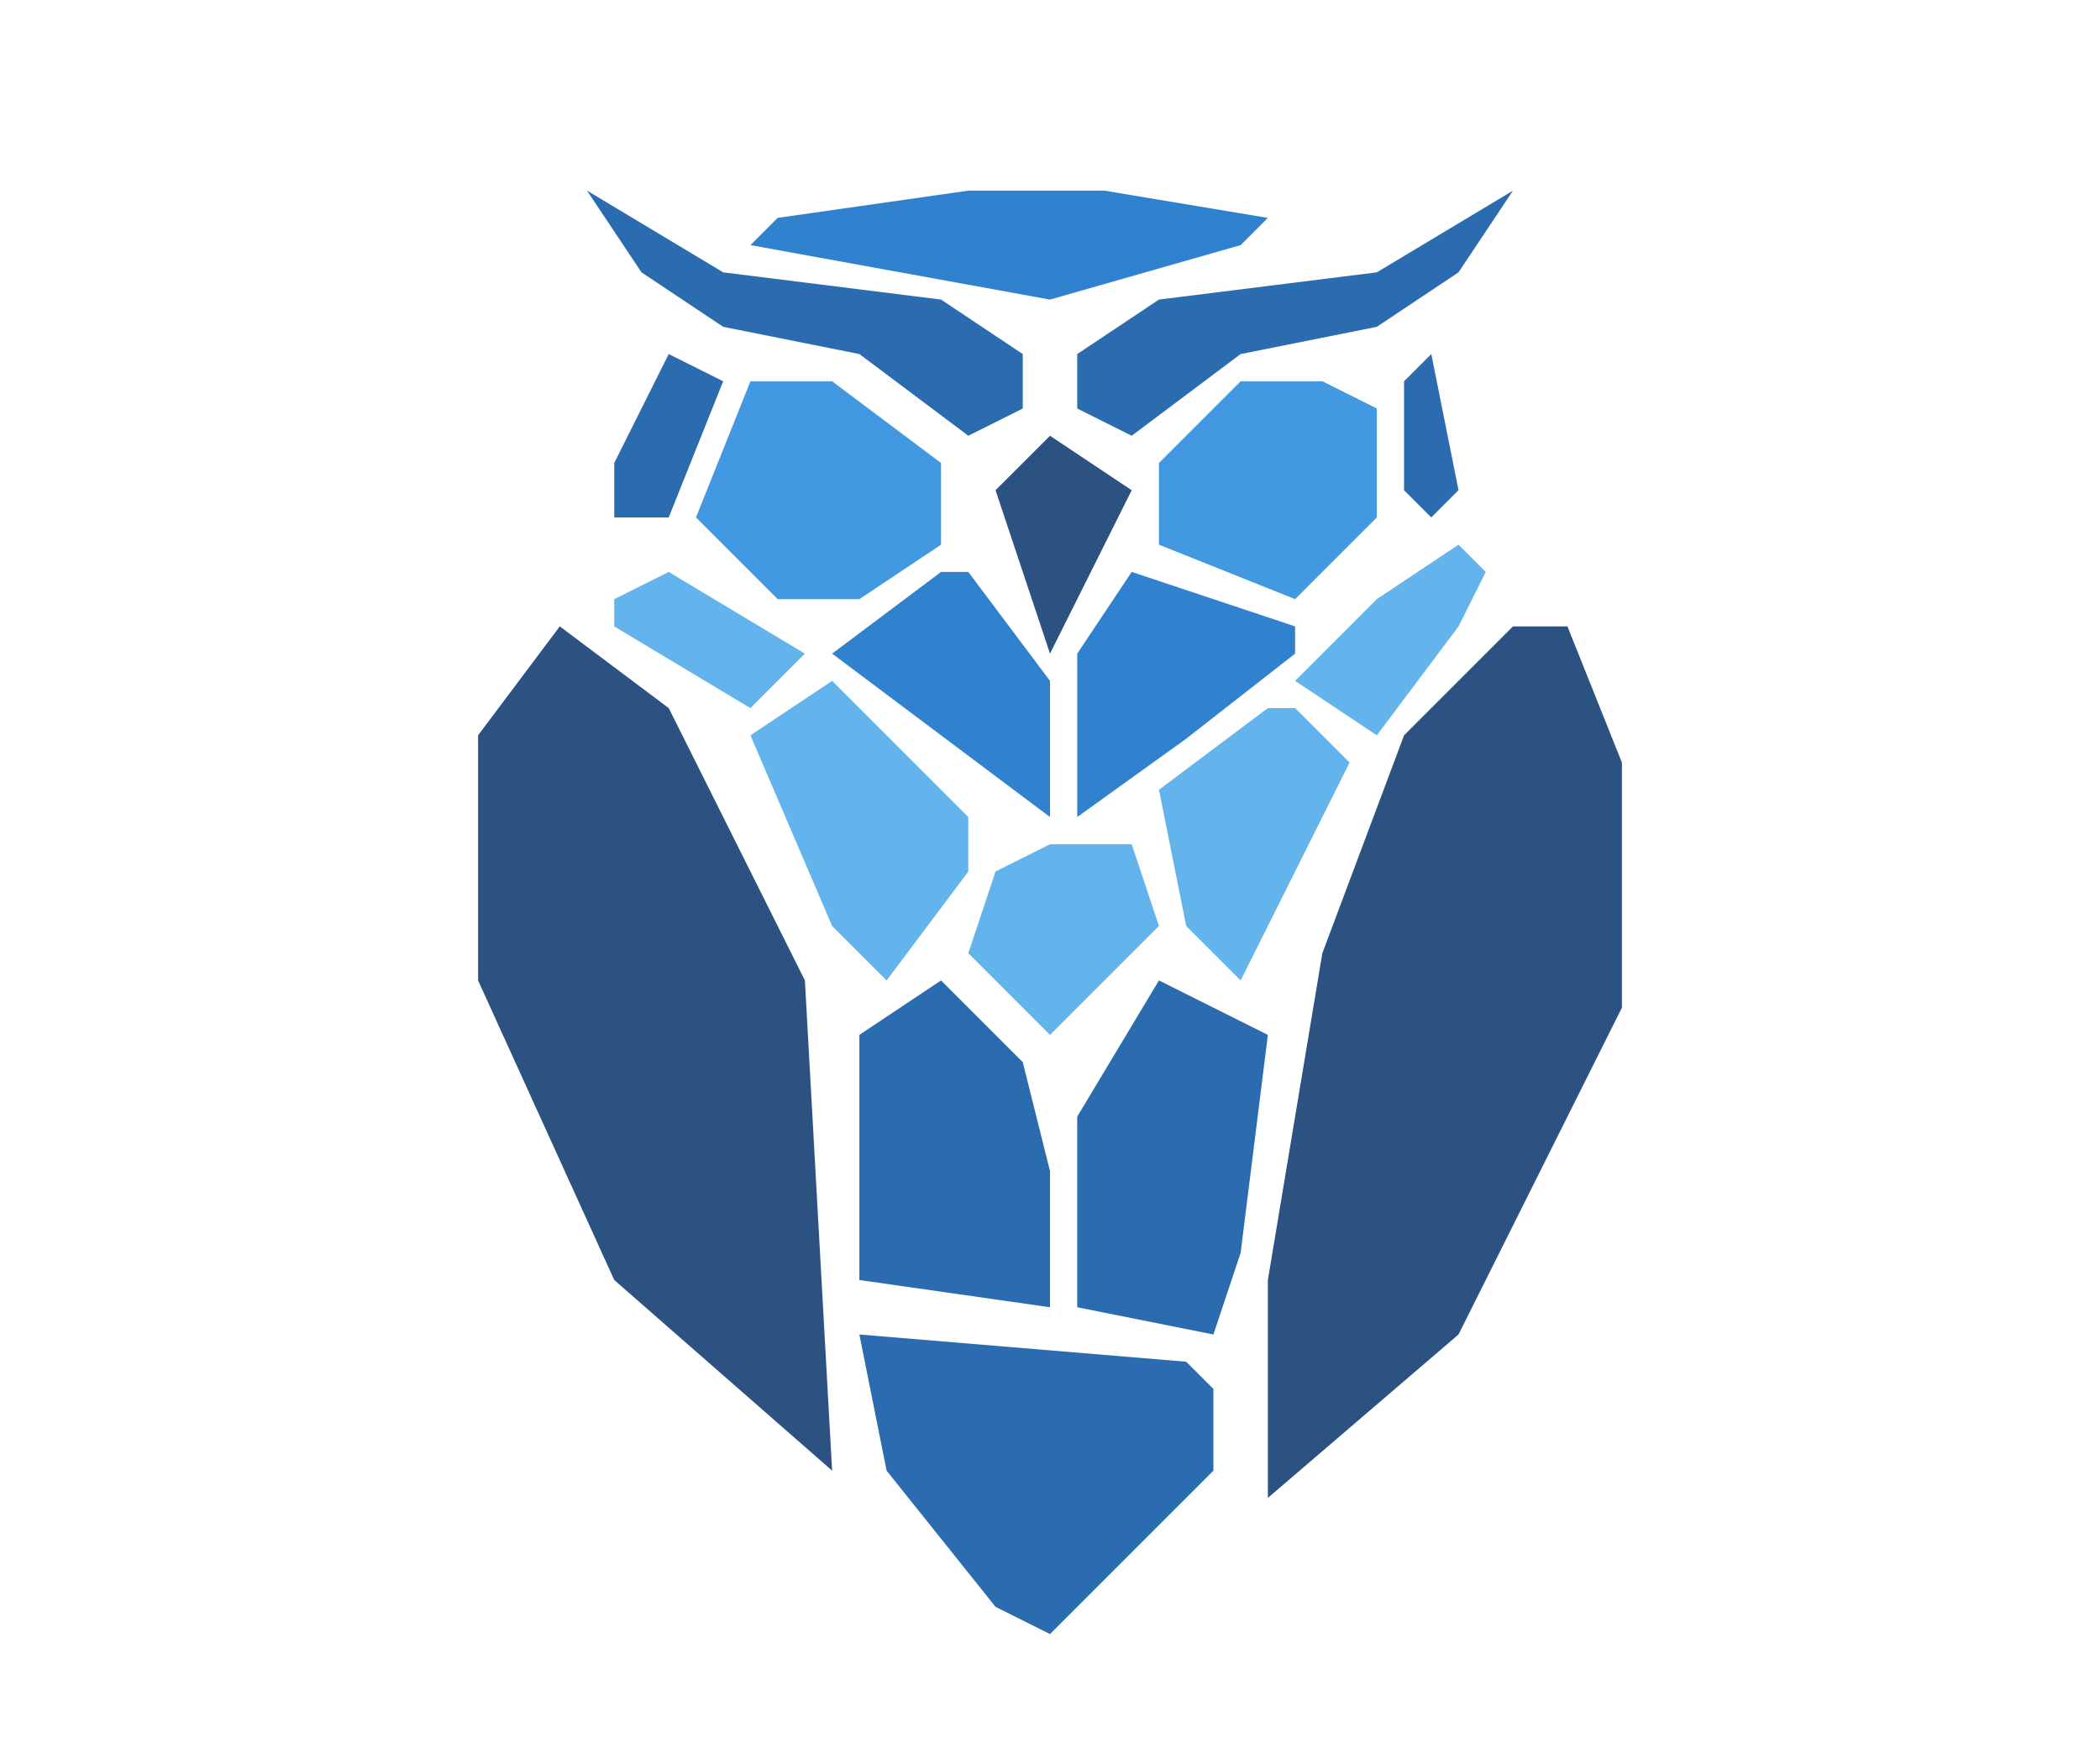
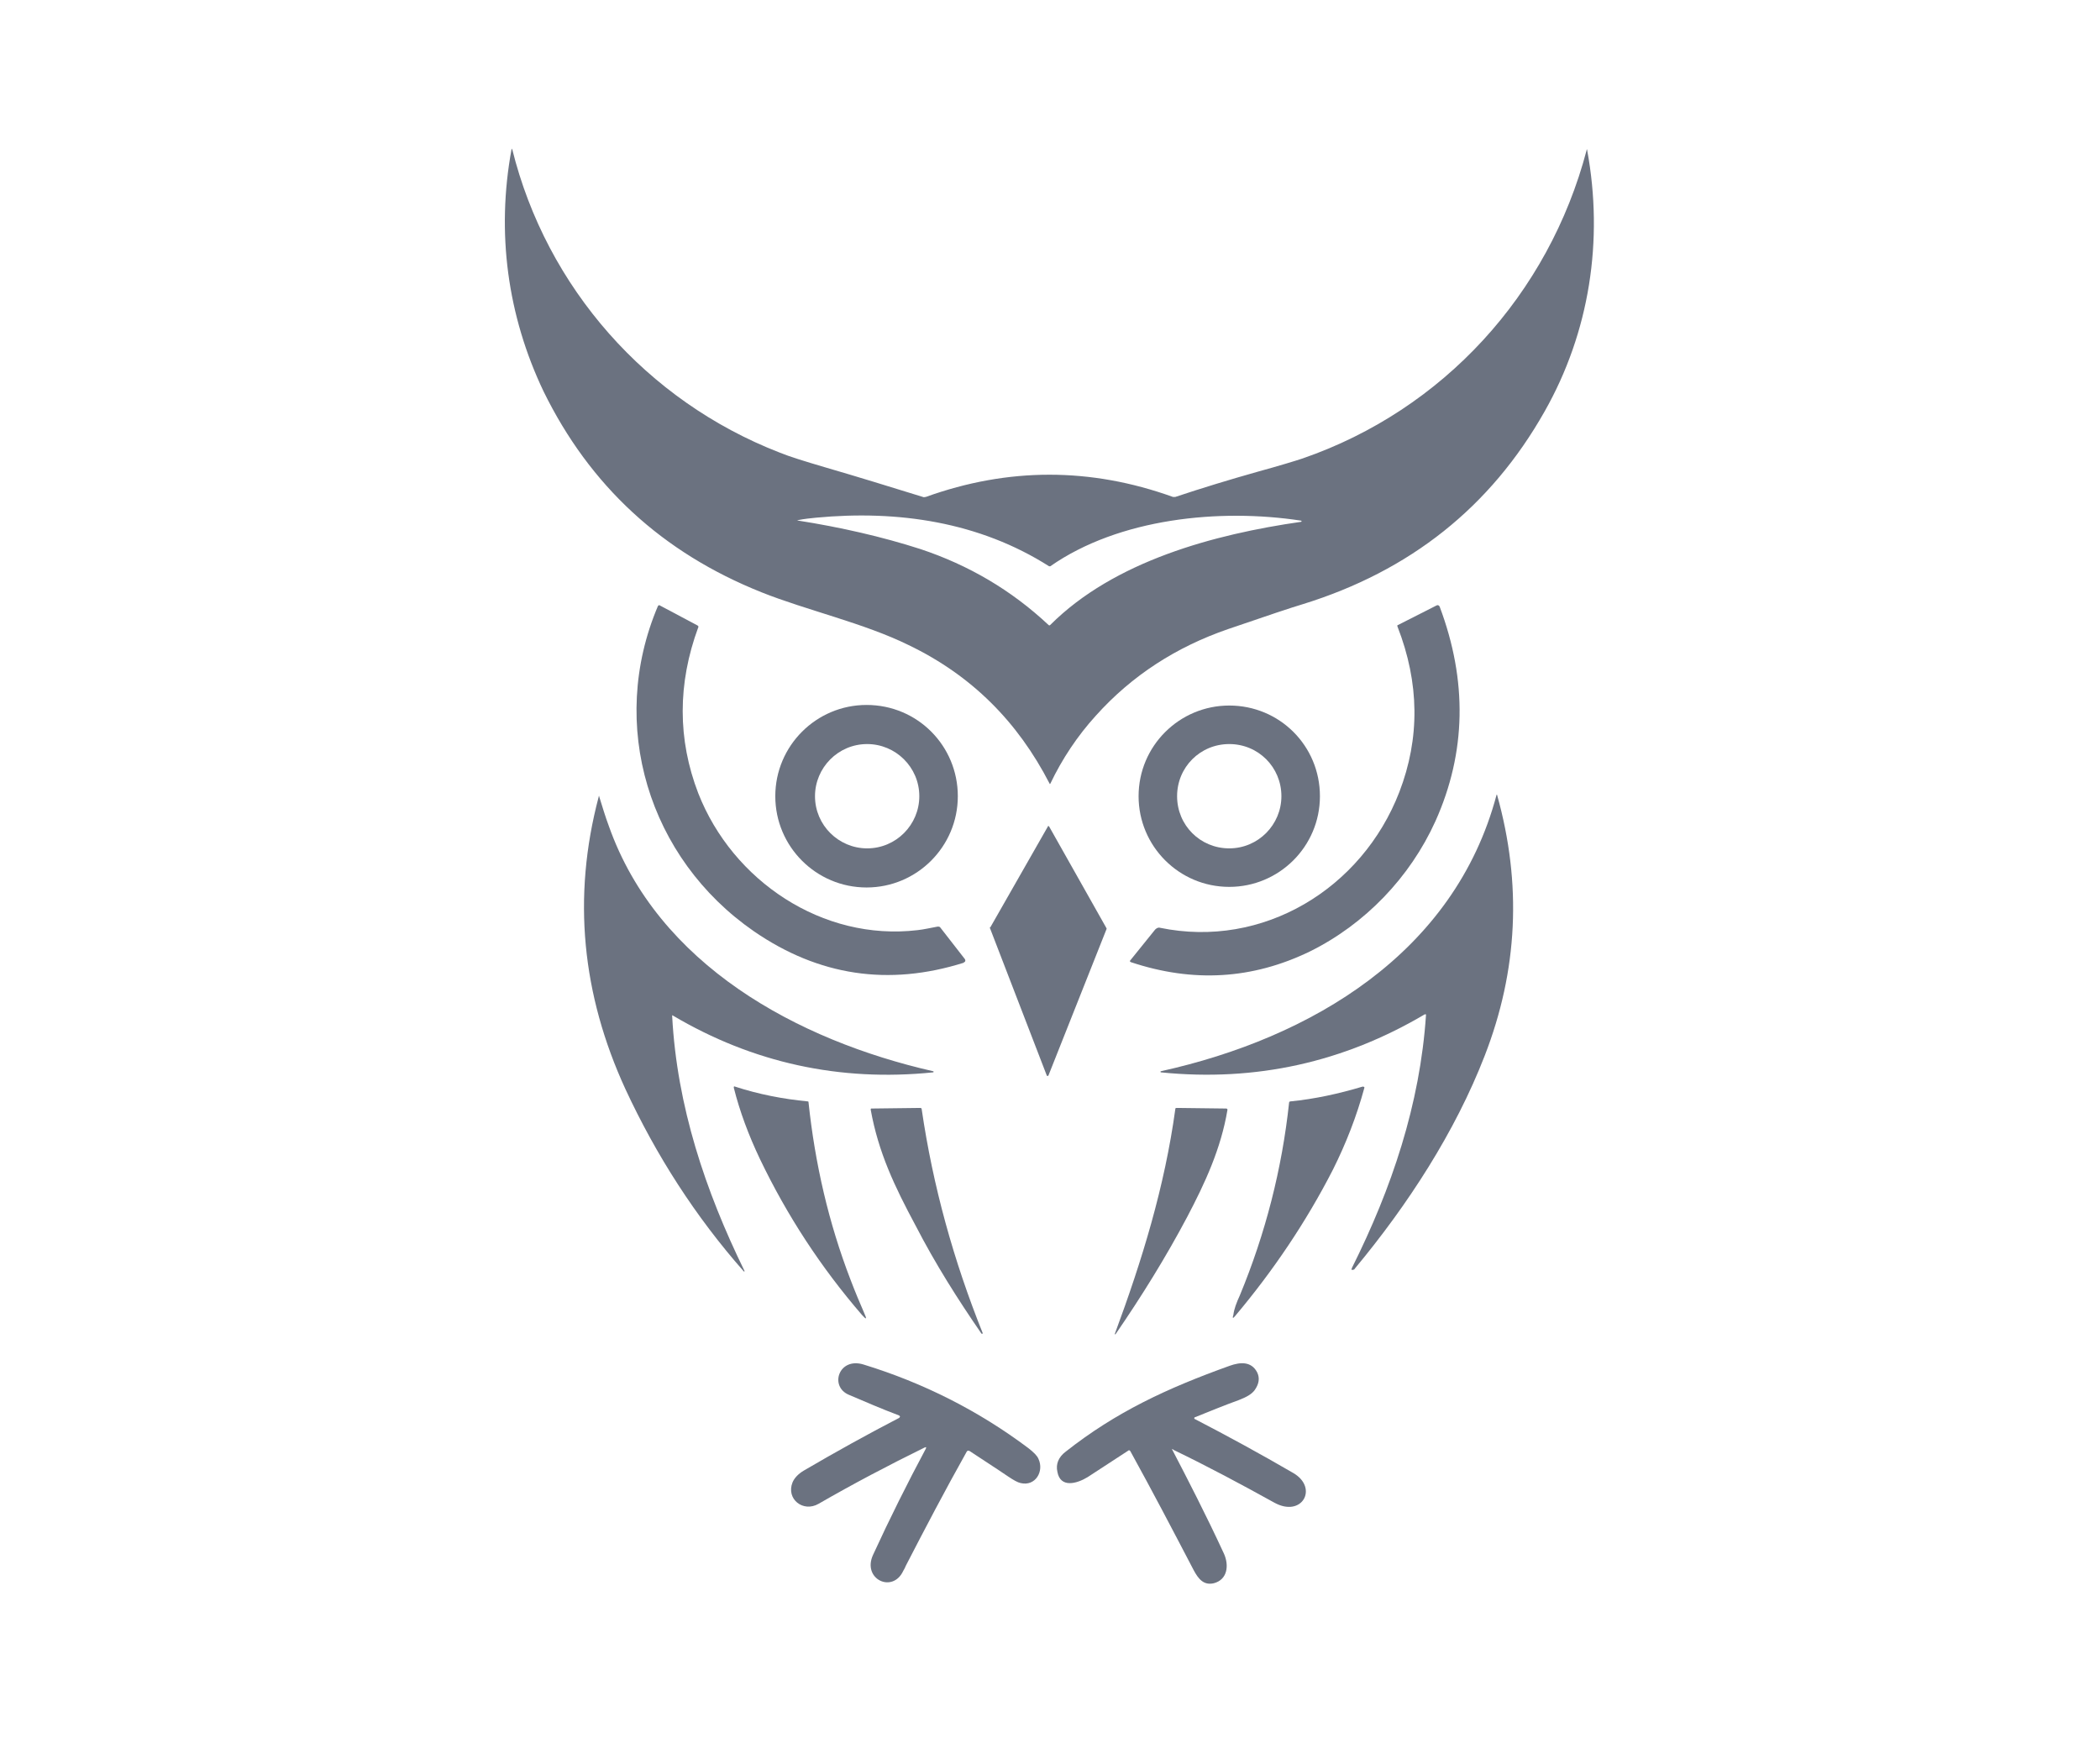
- <svg xmlns="http://www.w3.org/2000/svg" width="100" height="83" x="0" y="0" viewBox="0 0 256 256" style="fill:#000">
-   <g fill="none" stroke-miterlimit="10" font-family="none" font-size="none" style="mix-blend-mode:normal">
-     <path fill="#2C5282" d="m128 64-8 8 8 24 12-24z" />
-     <path fill="#4299E1" d="m84 56-8 20 12 12h12l12-8V68L96 56zM144 68l12-12h12l8 4v16l-12 12-20-8z" />
-     <path fill="#2B6CB0" d="m132 52 12-8 32-4 20-12-8 12-12 8-20 4-16 12-8-4zM124 52l-12-8-32-4-20-12 8 12 12 8 20 4 16 12 8-4z" />
-     <path fill="#3182CE" d="m88 32 28-4h20l24 4-4 4-28 8-44-8zM112 84 96 96l32 24v-20l-12-16zM140 84l-8 12v24l16-11.5L164 96v-4z" />
-     <path fill="#2C5282" d="m56 92-12 16v36l20 44 32 28-4-72-20-40zM196 92l-16 16-12 32-8 48v32l28-24 24-48v-36l-8-20z" />
-     <path fill="#63B3ED" d="m64 88 8-4 20 12-8 8-20-12zM96 100l-12 8 12 28 8 8 12-16v-8zM188 80l4 4-4 8-12 16-12-8 12-12zM160 104l-16 12 4 20 8 8 16-32-8-8zM120 128l-4 12 12 12 16-16-4-12h-12z" />
-     <path fill="#2B6CB0" d="m112 144 12 12 4 16v20l-28-4v-36zM144 144l-12 20v28l20 4 4-12 4-32zM100 196l4 20 16 20 8 4 24-24v-12l-4-4zM72 52l-8 16v8h8l8-20zM180 56l4-4 4 20-4 4-4-4z" />
-   </g>
+ <svg xmlns="http://www.w3.org/2000/svg" width="100" height="83" zoomAndPan="magnify" viewBox="0 0 375 375" preserveAspectRatio="xMidYMid meet" version="1.0">
+   <path fill="#6B7280" d="M 157.086 138.789 C 147.523 134.07 135.027 131.266 125.465 127.441 C 104.047 118.898 88.488 104.492 78.547 84.219 C 70.766 67.898 68.344 50.047 71.66 32.07 C 71.66 32.07 71.66 32.07 71.789 32.07 C 79.184 61.906 100.73 86.258 129.289 97.352 C 131.457 98.242 134.773 99.262 139.109 100.539 C 146.121 102.578 153.133 104.746 160.145 106.914 C 160.402 107.039 160.527 106.914 160.785 106.914 C 178.508 100.539 196.23 100.539 213.953 106.914 C 214.078 106.914 214.336 106.914 214.461 106.914 C 220.199 105 226.066 103.215 231.93 101.559 C 237.031 100.156 240.344 99.137 241.875 98.625 C 272.094 88.172 294.789 63.309 302.949 32.324 C 302.949 32.07 303.074 32.07 303.074 32.324 C 306.645 51.703 303.586 71.469 293.895 88.555 C 282.293 109.082 264.953 122.852 241.875 129.992 C 239.707 130.629 234.352 132.414 225.809 135.348 C 214.719 139.172 205.152 145.293 197.375 153.961 C 193.426 158.297 190.109 163.27 187.559 168.625 C 187.559 168.625 187.43 168.75 187.43 168.625 C 180.547 155.238 170.602 145.293 157.086 138.789 Z M 187.559 121.832 C 187.559 121.832 187.43 121.832 187.305 121.832 C 172.258 112.27 154.793 109.719 137.195 111.375 C 135.922 111.504 134.645 111.629 133.371 111.887 C 132.988 112.012 132.988 112.012 133.371 112.012 C 142.297 113.414 151.348 115.457 159.637 118.133 C 169.965 121.574 179.145 126.93 187.176 134.453 C 187.305 134.582 187.43 134.582 187.559 134.453 C 201.328 120.684 222.879 114.945 241.492 112.27 C 241.492 112.27 241.621 112.27 241.621 112.141 C 241.621 112.141 241.621 112.012 241.492 112.012 C 224.023 109.336 202.348 111.504 187.559 121.832 Z M 187.559 121.832 " fill-opacity="1" fill-rule="nonzero" />
+   <path fill="#6B7280" d="M 111.824 170.664 C 119.219 189.535 138.598 202.539 159 200.117 C 160.273 199.988 161.93 199.605 163.332 199.352 C 163.461 199.352 163.715 199.352 163.844 199.48 L 169.199 206.363 C 169.328 206.621 169.328 206.875 169.07 207.004 C 169.07 207.004 168.945 207.004 168.945 207.129 C 152.75 212.23 137.707 209.934 123.809 200.371 C 101.113 184.688 92.316 155.875 103.152 130.375 C 103.281 130.246 103.406 130.117 103.535 130.246 L 111.695 134.582 C 111.824 134.707 111.949 134.836 111.824 134.965 C 107.359 147.078 107.359 159.062 111.824 170.664 Z M 111.824 170.664 " fill-opacity="1" fill-rule="nonzero" />
+   <path fill="#6B7280" d="M 262.402 134.453 L 270.691 130.246 C 270.945 130.117 271.199 130.246 271.328 130.5 C 277.32 146.438 277.066 161.867 270.434 176.656 C 264.953 188.77 255.262 198.844 243.406 204.707 C 231.035 210.699 218.285 211.465 204.898 207.004 C 204.645 206.875 204.645 206.746 204.773 206.621 L 210.125 199.988 C 210.383 199.734 210.766 199.48 211.148 199.605 C 233.332 204.195 254.625 191.191 262.656 170.41 C 267.121 158.805 266.992 146.949 262.273 134.836 C 262.148 134.582 262.273 134.453 262.402 134.453 Z M 262.402 134.453 " fill-opacity="1" fill-rule="nonzero" />
+   <path fill="#6B7280" d="M 167.668 171.301 C 167.668 182.141 158.871 190.938 148.035 190.938 C 137.195 190.938 128.398 182.141 128.398 171.301 C 128.398 160.465 137.195 151.668 148.035 151.668 C 159 151.668 167.668 160.465 167.668 171.301 Z M 159.383 171.301 C 159.383 165.055 154.281 160.082 148.16 160.082 C 141.914 160.082 136.941 165.18 136.941 171.301 C 136.941 177.551 142.039 182.523 148.16 182.523 C 154.41 182.523 159.383 177.422 159.383 171.301 Z M 159.383 171.301 " fill-opacity="1" fill-rule="nonzero" />
+   <path fill="#6B7280" d="M 245.574 171.301 C 245.574 182.141 236.773 190.809 226.066 190.809 C 215.227 190.809 206.559 182.012 206.559 171.301 C 206.559 160.465 215.355 151.793 226.066 151.793 C 236.902 151.793 245.574 160.465 245.574 171.301 Z M 237.285 171.301 C 237.285 165.055 232.312 160.082 226.066 160.082 C 219.816 160.082 214.844 165.055 214.844 171.301 C 214.844 177.551 219.816 182.523 226.066 182.523 C 232.312 182.523 237.285 177.422 237.285 171.301 Z M 237.285 171.301 " fill-opacity="1" fill-rule="nonzero" />
+   <path fill="#6B7280" d="M 268.395 218.352 C 268.395 218.223 268.395 218.223 268.27 218.223 C 268.27 218.223 268.141 218.223 268.141 218.223 C 250.672 228.551 231.801 232.758 211.402 230.719 C 211.402 230.719 211.273 230.719 211.273 230.59 C 211.273 230.59 211.273 230.461 211.402 230.461 C 243.66 223.32 274.516 205.09 283.566 171.047 C 283.566 170.918 283.695 170.918 283.695 171.047 C 289.051 190.172 288.156 208.785 281.02 227.148 C 274.645 243.594 264.441 259.277 253.094 272.922 C 252.969 273.176 252.84 273.176 252.711 273.176 C 252.328 273.305 252.328 273.176 252.457 272.793 C 261 255.707 267.121 237.602 268.395 218.352 Z M 268.395 218.352 " fill-opacity="1" fill-rule="nonzero" />
+   <path fill="#6B7280" d="M 106.211 218.605 C 107.234 237.984 113.352 256.219 121.77 273.43 C 121.77 273.43 121.77 273.559 121.77 273.559 C 121.77 273.559 121.641 273.559 121.641 273.559 C 111.184 261.699 102.77 248.566 96.141 234.289 C 86.832 214.016 84.664 193.105 90.402 171.43 C 90.402 171.176 90.531 171.176 90.531 171.43 C 91.168 173.469 91.805 175.637 92.57 177.676 C 103.152 207.641 133.242 223.832 162.312 230.461 C 162.441 230.461 162.441 230.461 162.441 230.59 C 162.441 230.719 162.441 230.719 162.312 230.719 C 142.297 232.758 123.555 228.676 106.34 218.477 C 106.211 218.352 106.211 218.477 106.211 218.605 Z M 106.211 218.605 " fill-opacity="1" fill-rule="nonzero" />
+   <path fill="#6B7280" d="M 174.68 199.48 L 187.051 177.805 C 187.051 177.676 187.176 177.676 187.305 177.805 L 199.672 199.734 C 199.672 199.734 199.672 199.863 199.672 199.863 L 187.176 231.355 C 187.176 231.48 187.051 231.48 186.922 231.48 C 186.922 231.48 186.793 231.48 186.793 231.355 L 174.555 199.605 C 174.555 199.48 174.68 199.48 174.68 199.48 Z M 174.68 199.48 " fill-opacity="1" fill-rule="nonzero" />
+   <path fill="#6B7280" d="M 125.082 249.332 C 122.66 244.234 120.75 239.133 119.473 234.031 C 119.473 233.777 119.473 233.648 119.727 233.777 C 124.828 235.434 130.055 236.453 135.41 236.965 C 135.539 236.965 135.539 237.094 135.539 237.094 C 136.941 250.352 139.875 263.102 144.59 275.344 C 145.609 278.02 146.633 280.441 147.523 282.484 C 148.16 283.887 148.035 284.012 147.012 282.867 C 138.215 272.664 130.949 261.574 125.082 249.332 Z M 125.082 249.332 " fill-opacity="1" fill-rule="nonzero" />
+   <path fill="#6B7280" d="M 228.359 278.656 C 233.844 265.398 237.414 251.5 238.941 237.219 C 238.941 237.094 239.07 236.965 239.195 236.965 C 244.426 236.453 249.652 235.309 254.754 233.777 C 254.879 233.777 255.008 233.777 255.137 233.906 C 255.137 233.906 255.137 234.031 255.137 234.031 C 253.477 240.152 251.184 246.02 248.379 251.629 C 242.641 262.848 235.5 273.43 227.34 283.121 C 226.828 283.758 226.703 283.629 226.957 282.867 C 227.086 281.719 227.594 280.316 228.359 278.656 Z M 228.359 278.656 " fill-opacity="1" fill-rule="nonzero" />
+   <path fill="#6B7280" d="M 158.617 263.742 C 154.027 255.199 150.582 247.93 148.926 238.75 C 148.926 238.621 148.926 238.496 149.055 238.496 L 159.637 238.367 C 159.762 238.367 159.891 238.496 159.891 238.621 C 162.312 255.199 166.777 271.262 173.023 286.816 C 173.023 286.945 173.023 286.945 172.895 286.945 C 172.895 286.945 172.77 286.945 172.77 286.945 C 167.668 279.551 162.824 271.902 158.617 263.742 Z M 158.617 263.742 " fill-opacity="1" fill-rule="nonzero" />
+   <path fill="#6B7280" d="M 217.012 261.828 C 212.422 270.496 207.195 278.914 201.586 287.074 C 201.586 287.074 201.457 287.074 201.457 287.074 C 201.457 287.074 201.457 286.945 201.457 286.945 C 207.32 271.137 212.168 255.324 214.461 238.621 C 214.461 238.367 214.59 238.367 214.844 238.367 L 225.426 238.496 C 225.555 238.496 225.684 238.621 225.684 238.75 C 224.281 247.164 220.836 254.559 217.012 261.828 Z M 217.012 261.828 " fill-opacity="1" fill-rule="nonzero" />
+   <path fill="#6B7280" d="M 213.824 311.938 C 217.141 318.312 220.965 325.707 224.918 334.25 C 226.066 336.797 225.684 339.859 222.75 340.625 C 220.582 341.133 219.434 339.73 218.414 337.82 C 213.953 329.277 209.488 320.734 204.773 312.191 C 204.645 312.062 204.516 311.938 204.391 312.062 C 201.457 313.977 198.523 315.887 195.59 317.801 C 193.297 319.203 189.727 320.223 189.09 316.652 C 188.707 314.996 189.344 313.465 190.875 312.32 C 201.711 303.777 212.676 298.676 226.191 293.832 C 228.359 293.066 230.781 292.812 232.059 295.234 C 232.695 296.508 232.441 297.785 231.547 299.059 C 230.91 299.949 229.762 300.59 228.105 301.227 C 224.918 302.375 221.855 303.648 218.668 304.922 C 218.543 304.922 218.543 305.051 218.543 305.18 C 218.543 305.18 218.543 305.305 218.668 305.305 C 225.809 309.004 232.82 312.828 239.836 316.91 C 245.316 320.098 241.746 326.598 235.754 323.285 C 228.613 319.332 221.473 315.508 214.078 311.938 C 213.824 311.68 213.695 311.68 213.824 311.938 Z M 213.824 311.938 " fill-opacity="1" fill-rule="nonzero" />
+   <path fill="#6B7280" d="M 160.785 311.68 C 160.91 311.297 160.91 311.297 160.527 311.426 C 152.75 315.25 145.227 319.203 137.707 323.539 C 134.391 325.453 130.691 322.52 132.098 318.949 C 132.477 318.055 133.242 317.164 134.52 316.398 C 141.277 312.445 148.16 308.621 155.047 305.051 C 155.172 304.922 155.301 304.797 155.172 304.668 C 155.172 304.668 155.047 304.539 155.047 304.539 C 151.348 303.137 147.777 301.609 144.207 300.078 C 140 298.293 142.039 291.918 147.395 293.574 C 160.273 297.527 172.133 303.52 182.84 311.555 C 183.988 312.445 184.754 313.211 185.008 313.848 C 186.285 316.527 184.371 319.84 181.184 319.074 C 180.547 318.949 179.652 318.438 178.508 317.672 C 175.703 315.762 172.895 313.977 170.219 312.191 C 169.965 312.062 169.707 312.062 169.582 312.32 C 164.863 320.734 160.527 329.02 156.449 336.926 C 156.449 336.926 156.32 337.309 155.938 337.945 C 153.645 342.918 147.012 339.73 149.438 334.504 C 153.008 326.727 156.832 319.074 160.785 311.68 Z M 160.785 311.68 " fill-opacity="1" fill-rule="nonzero" />
</svg>
